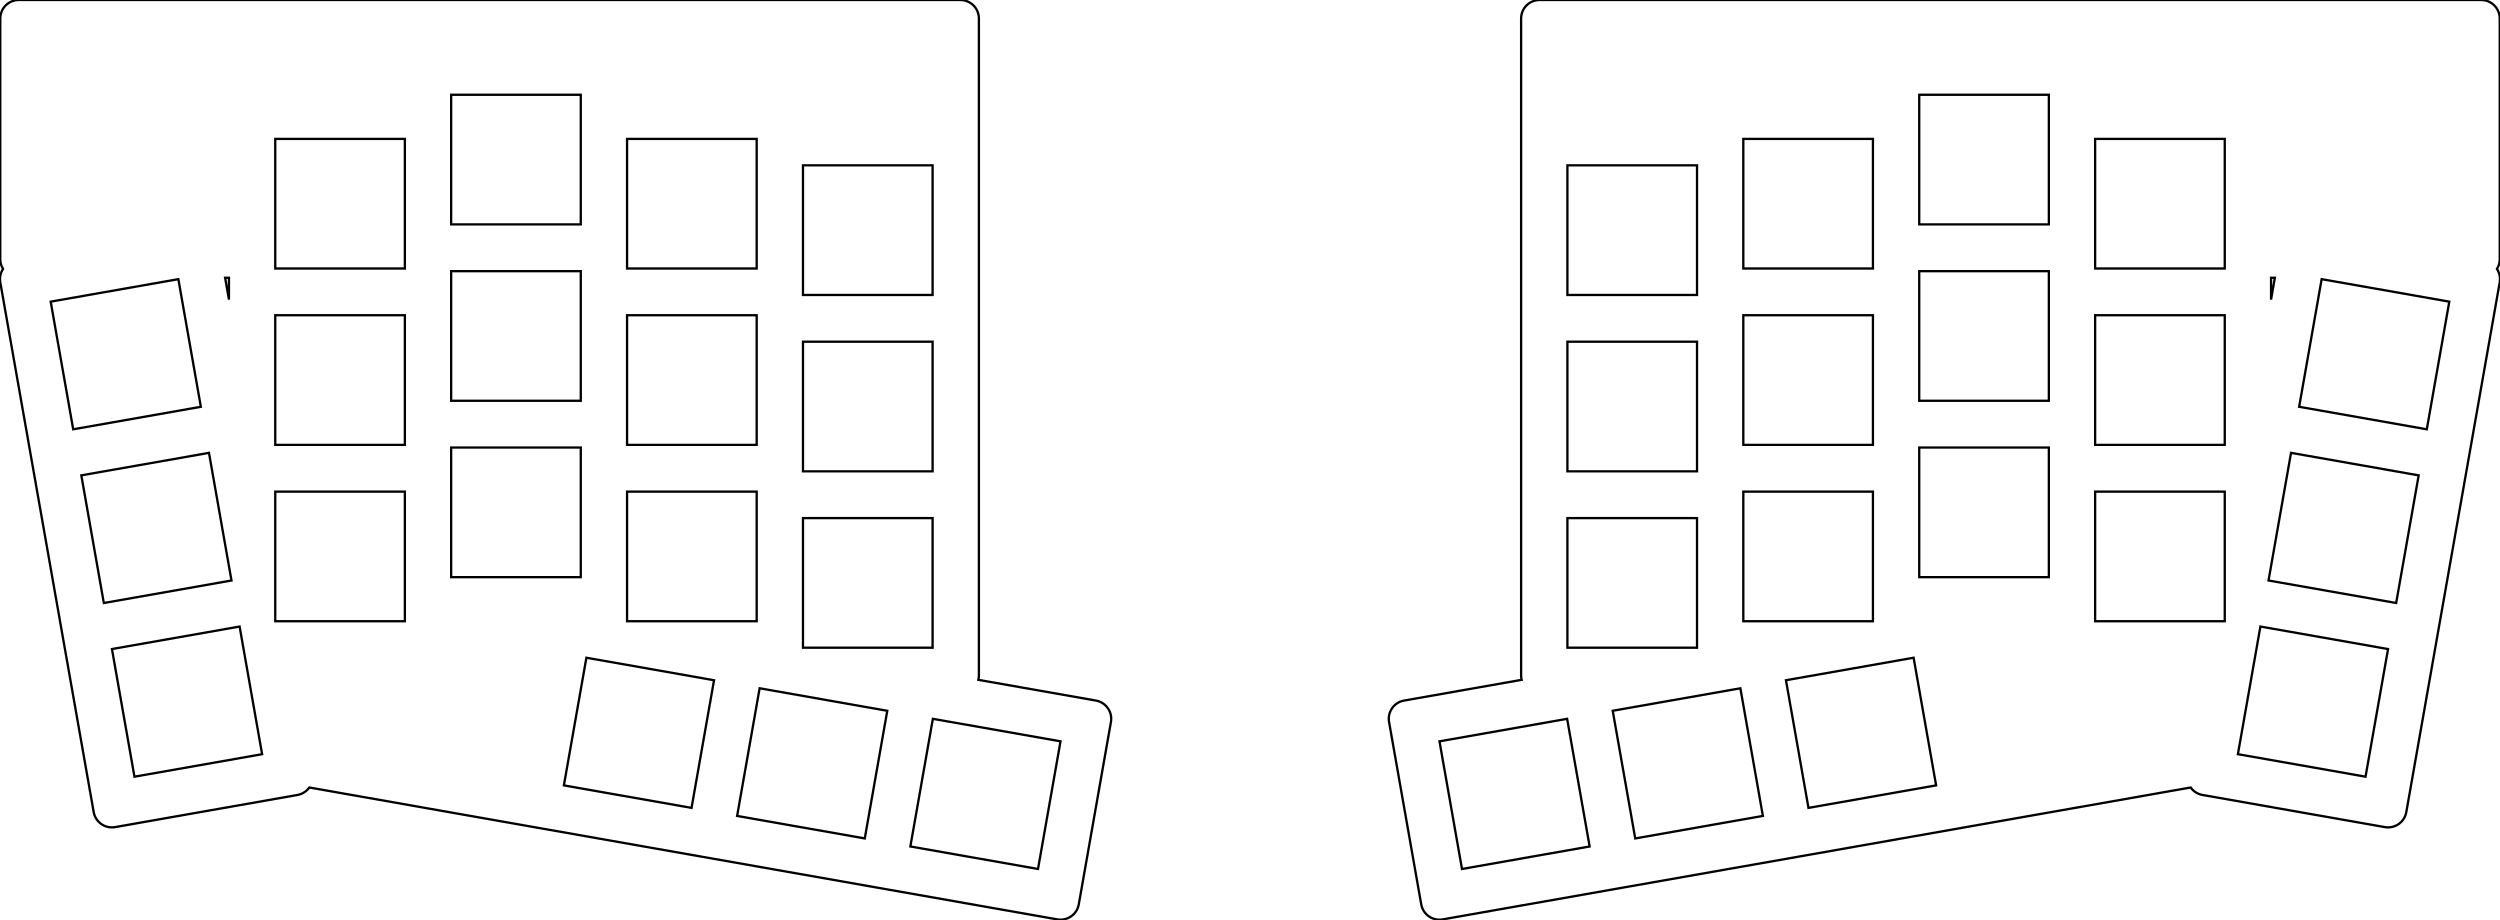
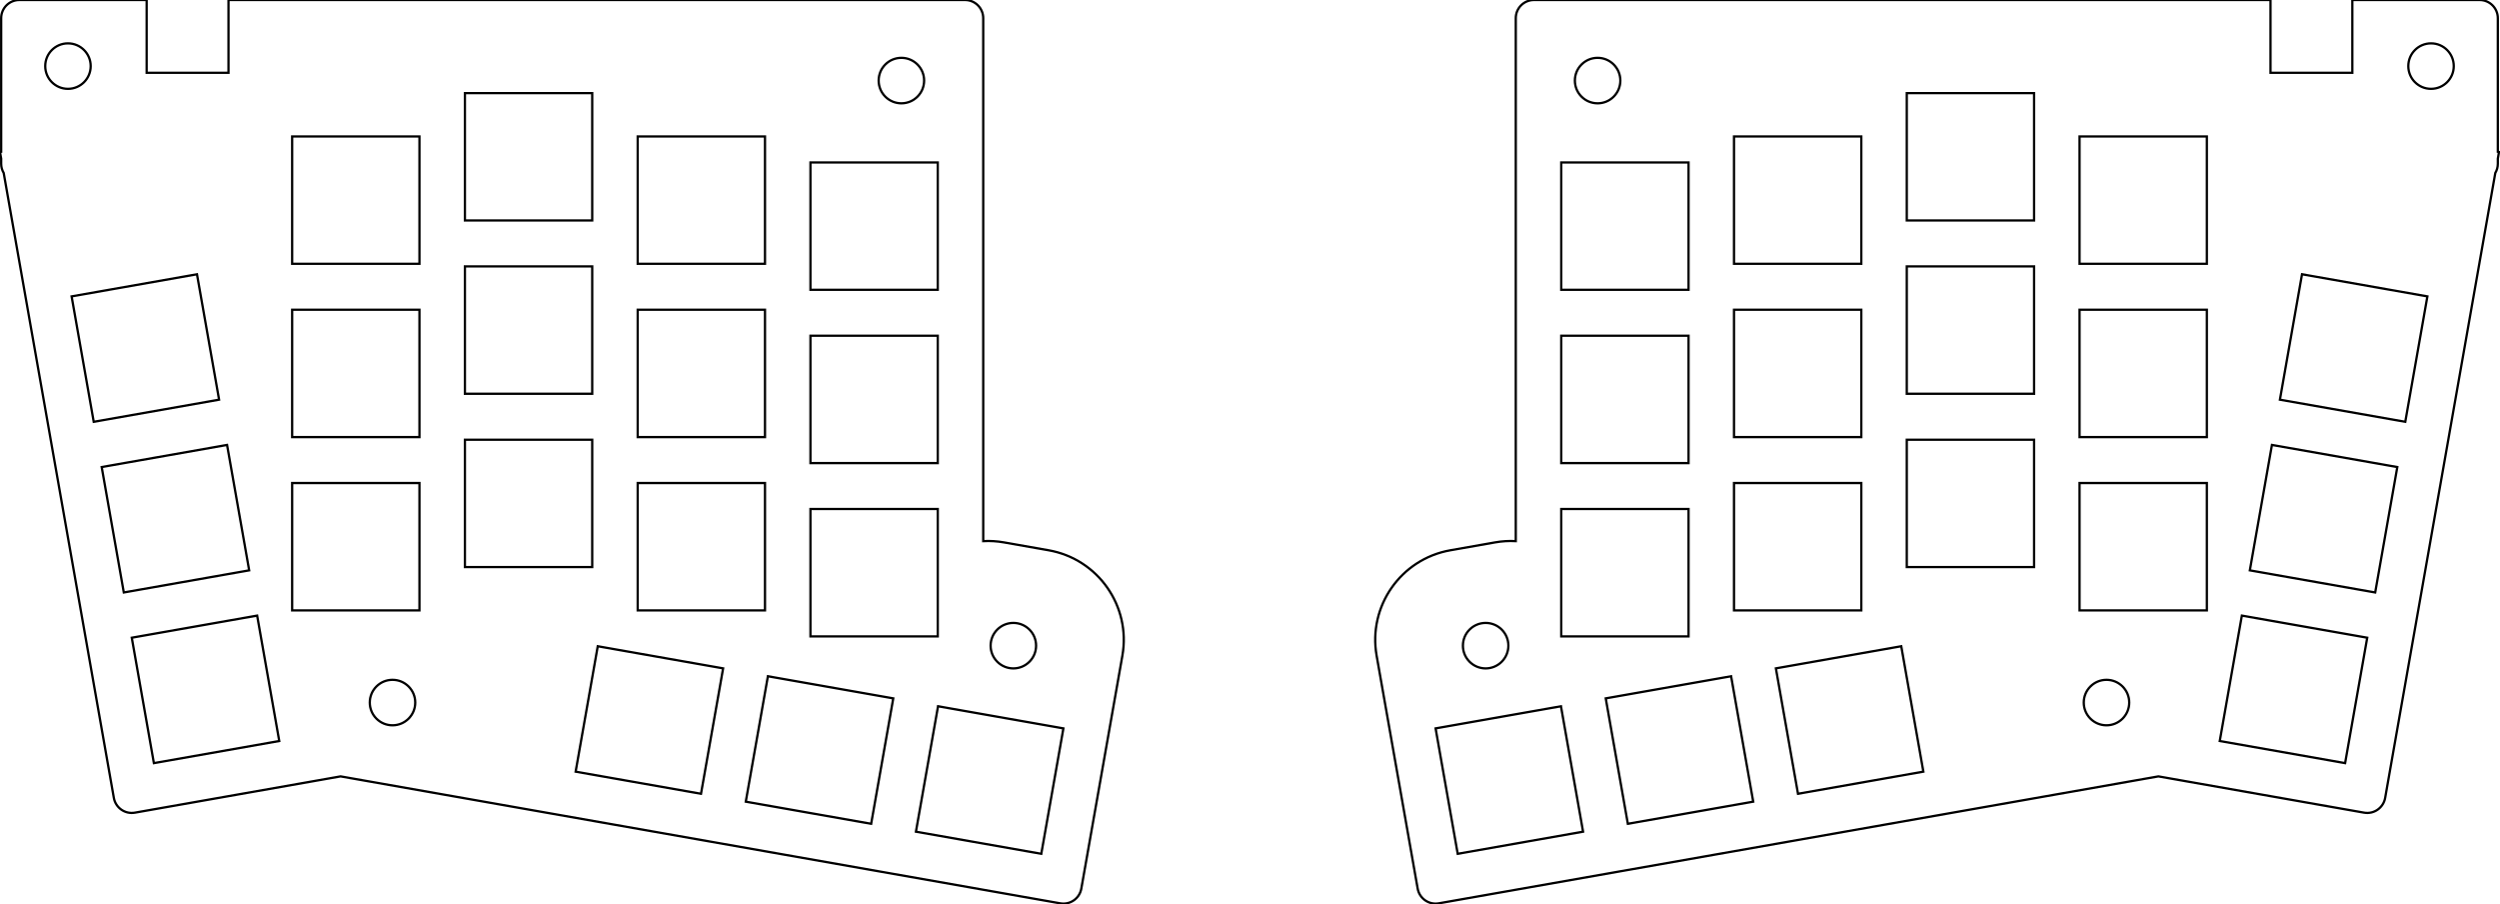
- <svg xmlns="http://www.w3.org/2000/svg" width="270.023mm" height="99.333mm" viewBox="0 0 270.023 99.333">
+ <svg xmlns="http://www.w3.org/2000/svg" width="274.824mm" height="99.333mm" viewBox="0 0 274.824 99.333">
  <g id="svgGroup" stroke-linecap="round" fill-rule="evenodd" font-size="9pt" stroke="#000" stroke-width="0.25mm" fill="none" style="stroke:#000;stroke-width:0.25mm;fill:none">
-     <path d="M 12.436 89.335 L 32.132 85.863 A 2 2 0 0 0 33.411 85.057 L 57.081 89.231 L 75.792 92.53 L 94.504 95.83 L 114.201 99.303 A 2 2 0 0 0 116.518 97.68 L 119.99 77.984 A 2 2 0 0 0 118.368 75.667 L 105.672 73.429 A 2 2 0 0 0 105.729 72.958 L 105.729 2 A 2 2 0 0 0 103.729 0 L 2.029 0 A 2 2 0 0 0 0.029 2 L 0.029 28 A 2 2 0 0 0 0.328 29.052 A 2 2 0 0 0 0.03 30.496 L 3.503 50.192 L 6.811 68.953 L 10.119 87.713 A 2 2 0 0 0 12.436 89.335 Z M 237.89 85.863 L 257.586 89.335 A 2 2 0 0 0 259.903 87.713 L 263.211 68.953 L 266.519 50.193 L 269.992 30.496 A 2 2 0 0 0 269.695 29.052 A 2 2 0 0 0 269.994 28 L 269.994 2 A 2 2 0 0 0 267.994 0 L 166.294 0 A 2 2 0 0 0 164.294 2 L 164.294 72.958 A 2 2 0 0 0 164.35 73.429 L 151.654 75.667 A 2 2 0 0 0 150.032 77.984 L 153.505 97.68 A 2 2 0 0 0 155.822 99.303 L 175.518 95.83 L 194.23 92.531 L 212.941 89.231 L 236.612 85.057 A 2 2 0 0 0 237.89 85.863 Z M 29.729 67.1 L 43.729 67.1 L 43.729 53.1 L 29.729 53.1 L 29.729 67.1 Z M 29.729 48.05 L 43.729 48.05 L 43.729 34.05 L 29.729 34.05 L 29.729 48.05 Z M 29.729 29 L 43.729 29 L 43.729 15 L 29.729 15 L 29.729 29 Z M 48.729 62.337 L 62.729 62.337 L 62.729 48.337 L 48.729 48.337 L 48.729 62.337 Z M 48.729 43.287 L 62.729 43.287 L 62.729 29.287 L 48.729 29.287 L 48.729 43.287 Z M 48.729 24.237 L 62.729 24.237 L 62.729 10.237 L 48.729 10.237 L 48.729 24.237 Z M 67.729 67.1 L 81.729 67.1 L 81.729 53.1 L 67.729 53.1 L 67.729 67.1 Z M 67.729 48.05 L 81.729 48.05 L 81.729 34.05 L 67.729 34.05 L 67.729 48.05 Z M 67.729 29 L 81.729 29 L 81.729 15 L 67.729 15 L 67.729 29 Z M 86.729 69.958 L 100.729 69.958 L 100.729 55.957 L 86.729 55.957 L 86.729 69.958 Z M 86.729 50.908 L 100.729 50.908 L 100.729 36.908 L 86.729 36.908 L 86.729 50.908 Z M 86.729 31.858 L 100.729 31.858 L 100.729 17.858 L 86.729 17.858 L 86.729 31.858 Z M 226.294 67.1 L 240.294 67.1 L 240.294 53.1 L 226.294 53.1 L 226.294 67.1 Z M 226.294 48.05 L 240.294 48.05 L 240.294 34.05 L 226.294 34.05 L 226.294 48.05 Z M 226.294 29 L 240.294 29 L 240.294 15 L 226.294 15 L 226.294 29 Z M 207.294 62.337 L 221.294 62.337 L 221.294 48.337 L 207.294 48.337 L 207.294 62.337 Z M 207.294 43.287 L 221.294 43.287 L 221.294 29.287 L 207.294 29.287 L 207.294 43.287 Z M 207.294 24.237 L 221.294 24.237 L 221.294 10.237 L 207.294 10.237 L 207.294 24.237 Z M 188.294 67.1 L 202.294 67.1 L 202.294 53.1 L 188.294 53.1 L 188.294 67.1 Z M 188.294 48.05 L 202.294 48.05 L 202.294 34.05 L 188.294 34.05 L 188.294 48.05 Z M 188.294 29 L 202.294 29 L 202.294 15 L 188.294 15 L 188.294 29 Z M 169.294 69.958 L 183.294 69.958 L 183.294 55.957 L 169.294 55.957 L 169.294 69.958 Z M 169.294 50.908 L 183.294 50.908 L 183.294 36.908 L 169.294 36.908 L 169.294 50.908 Z M 169.294 31.858 L 183.294 31.858 L 183.294 17.858 L 169.294 17.858 L 169.294 31.858 Z M 241.713 81.459 L 255.5 83.89 L 257.931 70.103 L 244.144 67.672 L 241.713 81.459 Z M 245.021 62.699 L 258.808 65.13 L 261.239 51.343 L 247.452 48.912 L 245.021 62.699 Z M 195.331 87.259 L 209.118 84.828 L 206.687 71.041 L 192.9 73.472 L 195.331 87.259 Z M 176.62 90.559 L 190.407 88.127 L 187.976 74.34 L 174.188 76.771 L 176.62 90.559 Z M 157.908 93.858 L 171.696 91.427 L 169.264 77.639 L 155.477 80.071 L 157.908 93.858 Z M 7.906 46.369 L 21.694 43.938 L 19.263 30.151 L 5.475 32.582 L 7.906 46.369 Z M 60.904 84.828 L 74.692 87.259 L 77.123 73.472 L 63.336 71.041 L 60.904 84.828 Z M 248.329 43.938 L 262.116 46.369 L 264.547 32.582 L 250.76 30.151 L 248.329 43.938 Z M 14.522 83.89 L 28.31 81.459 L 25.879 67.672 L 12.091 70.103 L 14.522 83.89 Z M 11.214 65.13 L 25.002 62.699 L 22.571 48.912 L 8.783 51.343 L 11.214 65.13 Z M 79.616 88.127 L 93.403 90.559 L 95.834 76.771 L 82.047 74.34 L 79.616 88.127 Z M 98.327 91.427 L 112.114 93.858 L 114.546 80.071 L 100.758 77.639 L 98.327 91.427 Z M 24.729 32.356 L 24.313 30 L 24.729 30 L 24.729 32.356 Z M 245.709 30 L 245.294 32.356 L 245.294 30 L 245.709 30 Z" vector-effect="non-scaling-stroke" />
+     <path d="M 14.837 89.335 L 34.533 85.863 L 37.455 85.347 L 59.482 89.231 L 78.193 92.53 L 96.905 95.83 L 116.601 99.303 A 2 2 0 0 0 118.918 97.68 L 123.433 72.075 A 10 10 0 0 0 115.321 60.491 L 110.397 59.623 A 10 10 0 0 0 108.129 59.485 L 108.129 2 A 2 2 0 0 0 106.129 0 L 25.129 0 L 25.129 8 L 16.129 8 L 16.129 0 L 2.129 0 A 2 2 0 0 0 0.129 2 L 0.129 16.686 L 0 16.709 L 0.129 17.442 L 0.129 18 A 2 2 0 0 0 0.407 19.017 L 5.904 50.192 L 9.212 68.953 L 12.52 87.713 A 2 2 0 0 0 14.837 89.335 Z M 240.291 85.863 L 259.987 89.335 A 2 2 0 0 0 262.304 87.713 L 265.612 68.953 L 268.92 50.193 L 274.417 19.017 A 2 2 0 0 0 274.695 18 L 274.695 17.442 L 274.824 16.709 L 274.695 16.686 L 274.695 2 A 2 2 0 0 0 272.695 0 L 258.695 0 L 258.695 8 L 249.695 8 L 249.695 0 L 168.695 0 A 2 2 0 0 0 166.695 2 L 166.695 59.485 A 10 10 0 0 0 164.427 59.623 L 159.503 60.491 A 10 10 0 0 0 151.391 72.075 L 155.906 97.68 A 2 2 0 0 0 158.223 99.303 L 177.919 95.83 L 196.63 92.531 L 215.342 89.231 L 237.369 85.347 L 240.29 85.862 Z M 32.129 67.1 L 46.129 67.1 L 46.129 53.1 L 32.129 53.1 L 32.129 67.1 Z M 32.129 48.05 L 46.129 48.05 L 46.129 34.05 L 32.129 34.05 L 32.129 48.05 Z M 32.129 29 L 46.129 29 L 46.129 15 L 32.129 15 L 32.129 29 Z M 51.129 62.337 L 65.129 62.337 L 65.129 48.337 L 51.129 48.337 L 51.129 62.337 Z M 51.129 43.287 L 65.129 43.287 L 65.129 29.287 L 51.129 29.287 L 51.129 43.287 Z M 51.129 24.237 L 65.129 24.237 L 65.129 10.237 L 51.129 10.237 L 51.129 24.237 Z M 70.129 67.1 L 84.129 67.1 L 84.129 53.1 L 70.129 53.1 L 70.129 67.1 Z M 70.129 48.05 L 84.129 48.05 L 84.129 34.05 L 70.129 34.05 L 70.129 48.05 Z M 70.129 29 L 84.129 29 L 84.129 15 L 70.129 15 L 70.129 29 Z M 89.129 69.958 L 103.129 69.958 L 103.129 55.957 L 89.129 55.957 L 89.129 69.958 Z M 89.129 50.908 L 103.129 50.908 L 103.129 36.908 L 89.129 36.908 L 89.129 50.908 Z M 89.129 31.858 L 103.129 31.858 L 103.129 17.858 L 89.129 17.858 L 89.129 31.858 Z M 228.695 67.1 L 242.695 67.1 L 242.695 53.1 L 228.695 53.1 L 228.695 67.1 Z M 228.695 48.05 L 242.695 48.05 L 242.695 34.05 L 228.695 34.05 L 228.695 48.05 Z M 228.695 29 L 242.695 29 L 242.695 15 L 228.695 15 L 228.695 29 Z M 209.695 62.337 L 223.695 62.337 L 223.695 48.337 L 209.695 48.337 L 209.695 62.337 Z M 209.695 43.287 L 223.695 43.287 L 223.695 29.287 L 209.695 29.287 L 209.695 43.287 Z M 209.695 24.237 L 223.695 24.237 L 223.695 10.237 L 209.695 10.237 L 209.695 24.237 Z M 190.695 67.1 L 204.695 67.1 L 204.695 53.1 L 190.695 53.1 L 190.695 67.1 Z M 190.695 48.05 L 204.695 48.05 L 204.695 34.05 L 190.695 34.05 L 190.695 48.05 Z M 190.695 29 L 204.695 29 L 204.695 15 L 190.695 15 L 190.695 29 Z M 171.695 69.958 L 185.695 69.958 L 185.695 55.957 L 171.695 55.957 L 171.695 69.958 Z M 171.695 50.908 L 185.695 50.908 L 185.695 36.908 L 171.695 36.908 L 171.695 50.908 Z M 171.695 31.858 L 185.695 31.858 L 185.695 17.858 L 171.695 17.858 L 171.695 31.858 Z M 244.114 81.459 L 257.901 83.89 L 260.332 70.103 L 246.545 67.672 L 244.114 81.459 Z M 247.422 62.699 L 261.209 65.13 L 263.64 51.343 L 249.853 48.912 L 247.422 62.699 Z M 197.732 87.259 L 211.519 84.828 L 209.088 71.041 L 195.301 73.472 L 197.732 87.259 Z M 179.02 90.559 L 192.808 88.127 L 190.376 74.34 L 176.589 76.771 L 179.02 90.559 Z M 160.309 93.858 L 174.096 91.427 L 171.665 77.639 L 157.878 80.071 L 160.309 93.858 Z M 10.307 46.369 L 24.094 43.938 L 21.663 30.151 L 7.876 32.582 L 10.307 46.369 Z M 63.305 84.828 L 77.092 87.259 L 79.524 73.472 L 65.736 71.041 L 63.305 84.828 Z M 250.73 43.938 L 264.517 46.369 L 266.948 32.582 L 253.161 30.151 L 250.73 43.938 Z M 16.923 83.89 L 30.71 81.459 L 28.279 67.672 L 14.492 70.103 L 16.923 83.89 Z M 13.615 65.13 L 27.402 62.699 L 24.971 48.912 L 11.184 51.343 L 13.615 65.13 Z M 82.016 88.127 L 95.804 90.559 L 98.235 76.771 L 84.448 74.34 L 82.016 88.127 Z M 100.728 91.427 L 114.515 93.858 L 116.946 80.071 L 103.159 77.639 L 100.728 91.427 Z M 111.442 70.977 m -2.5 0 a 2.5 2.5 0 0 1 5 0 a 2.5 2.5 0 0 1 -5 0 z M 163.382 70.977 m -2.5 0 a 2.5 2.5 0 0 1 5 0 a 2.5 2.5 0 0 1 -5 0 z M 43.166 77.232 m -2.5 0 a 2.5 2.5 0 0 1 5 0 a 2.5 2.5 0 0 1 -5 0 z M 231.658 77.232 m -2.5 0 a 2.5 2.5 0 0 1 5 0 a 2.5 2.5 0 0 1 -5 0 z M 99.129 8.858 m -2.5 0 a 2.5 2.5 0 0 1 5 0 a 2.5 2.5 0 0 1 -5 0 z M 175.695 8.858 m -2.5 0 a 2.5 2.5 0 0 1 5 0 a 2.5 2.5 0 0 1 -5 0 z M 7.474 7.267 m -2.5 0 a 2.5 2.5 0 0 1 5 0 a 2.5 2.5 0 0 1 -5 0 z M 267.35 7.267 m -2.5 0 a 2.5 2.5 0 0 1 5 0 a 2.5 2.5 0 0 1 -5 0 z" vector-effect="non-scaling-stroke" />
  </g>
</svg>
